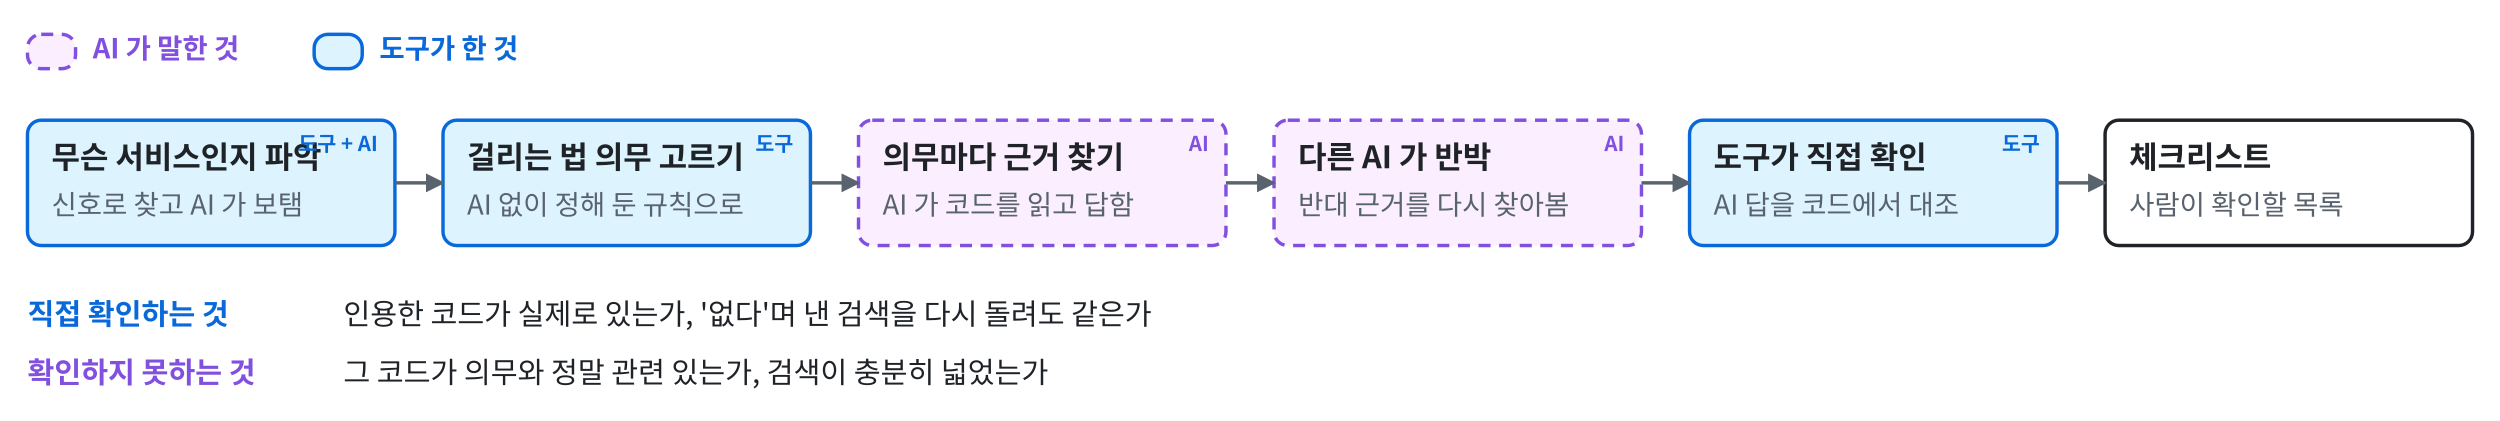
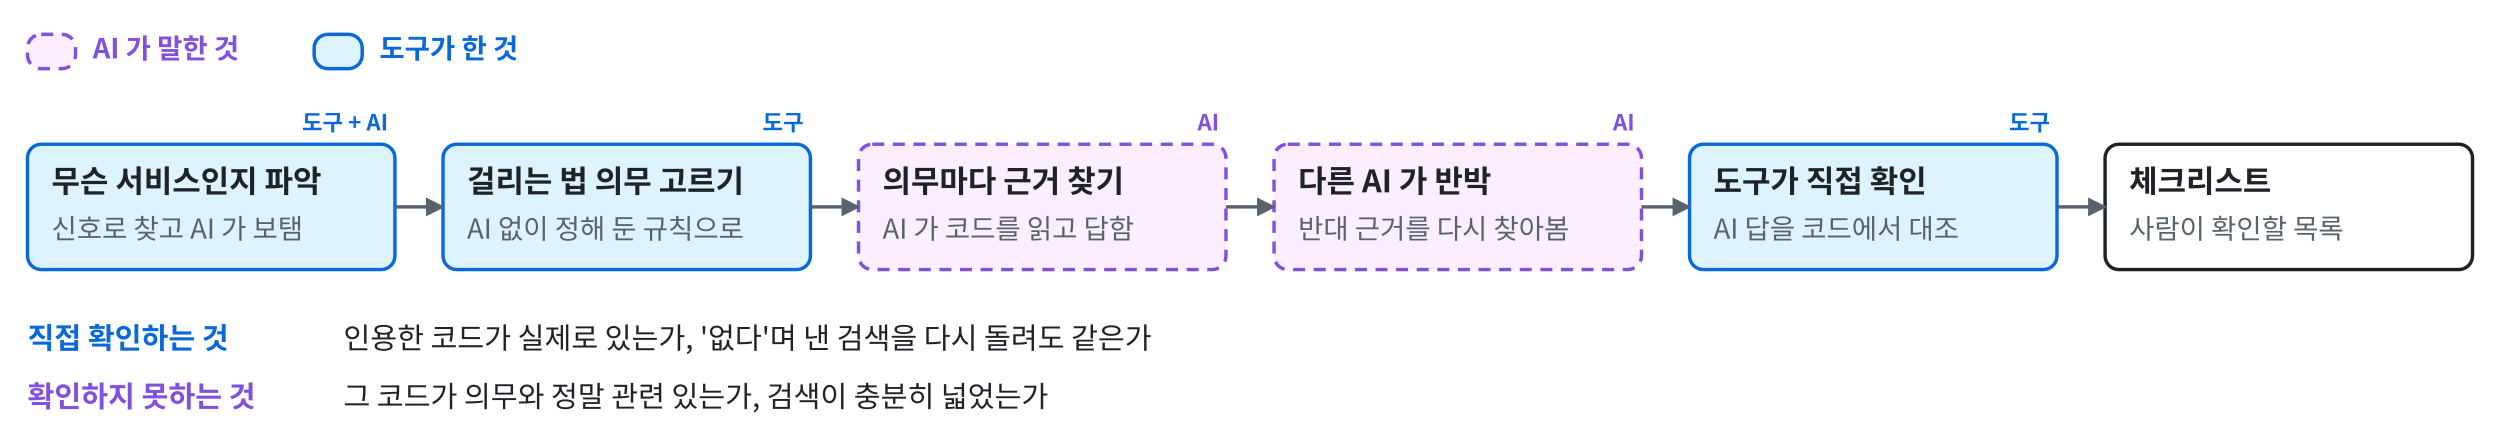
- <svg xmlns="http://www.w3.org/2000/svg" width="1456" height="245" viewBox="0 0 1456 245" font-family="-apple-system, BlinkMacSystemFont, 'Apple SD Gothic Neo', 'Malgun Gothic', 'Noto Sans KR', 'Noto Sans CJK KR', sans-serif">
+ <svg xmlns="http://www.w3.org/2000/svg" width="1456" height="259" viewBox="0 0 1456 259" font-family="-apple-system, BlinkMacSystemFont, 'Apple SD Gothic Neo', 'Malgun Gothic', 'Noto Sans KR', 'Noto Sans CJK KR', sans-serif">
  <defs>
    <marker id="how-review-simple-head" viewBox="0 0 10 10" refX="9" refY="5" markerUnits="userSpaceOnUse" markerWidth="11" markerHeight="11" orient="auto-start-reverse">
      <path d="M0 0 L10 5 L0 10 z" class="hw-head t-plain" />
    </marker>
    <marker id="how-review-simple-head-out" viewBox="0 0 10 10" refX="9" refY="5" markerUnits="userSpaceOnUse" markerWidth="13" markerHeight="13" orient="auto-start-reverse">
      <path d="M0 0 L10 5 L0 10 z" class="hw-head t-out" />
    </marker>
    <style>
  .hw-bg { fill: #ffffff; }
  .hw-lane { fill: #f6f8fa; stroke: #d1d9e0; stroke-width: 1.5; }
  .hw-lane.t-out { fill: #fff1e5; stroke: #bc4c00; }
  .hw-lane.t-keep { fill: #ffffff; stroke: #818b98; }
  .hw-lane-name { fill: #1f2328; }
  .hw-lane-name.t-out { fill: #953800; }
  .hw-sub { fill: #59636e; }
  .hw-box { fill: #ffffff; stroke: #818b98; stroke-width: 1.5; }
  .hw-box.t-out { fill: #fff1e5; stroke: #bc4c00; stroke-width: 2; }
  .hw-box.t-model { fill: #fbefff; stroke: #8250df; stroke-width: 2; }
  .hw-box.t-tool { fill: #ddf4ff; stroke: #0969da; stroke-width: 2; }
  .hw-box.t-keep { fill: #ffffff; stroke: #1f2328; stroke-width: 2; }
  .hw-title { fill: #1f2328; }
  .hw-line { fill: #59636e; }
  .hw-tag { fill: #59636e; }
  .hw-tag.t-out { fill: #953800; }
  .hw-tag.t-model { fill: #8250df; }
  .hw-tag.t-tool { fill: #0969da; }
  .hw-edge { fill: none; stroke: #59636e; stroke-width: 2; }
  .hw-seam { fill: none; stroke: #59636e; stroke-width: 2; }
  .hw-edge.t-out { stroke: #bc4c00; stroke-width: 3; }
  .hw-head { fill: #59636e; }
  .hw-head.t-out { fill: #bc4c00; }
  .hw-elabel { fill: #59636e; paint-order: stroke; stroke: #ffffff; stroke-width: 5px; stroke-linejoin: round; }
  .hw-elabel.t-out { fill: #953800; font-weight: 700; }
  .hw-num { fill: #0969da; paint-order: stroke; stroke: #ffffff; stroke-width: 6px; stroke-linejoin: round; }
  .hw-small { fill: #59636e; }
  .hw-code { fill: #1f2328; }
    </style>
  </defs>
-   <rect class="hw-bg" width="1456" height="245" />
+   <rect class="hw-bg" width="1456" height="259" />
  <rect class="hw-box t-model" x="16" y="20" width="28" height="20" rx="8" stroke-dasharray="7 5" />
  <text class="hw-tag t-model" x="54" y="34" font-size="16" font-weight="700">AI 가 말한 것</text>
  <rect class="hw-box t-tool" x="182.96" y="20" width="28" height="20" rx="8" />
  <text class="hw-tag t-tool" x="220.96" y="34" font-size="16" font-weight="700">도구가 한 것</text>
-   <rect class="hw-box t-tool" x="16" y="70" width="214" height="73" rx="8" data-id="s1" />
-   <text class="hw-title" x="30" y="98" font-size="18" font-weight="700" data-in="s1">무슨 서비스인지 파악</text>
-   <text class="hw-tag t-tool" x="220" y="88" font-size="12" font-weight="700" text-anchor="end" data-in="s1">도구 + AI</text>
-   <text class="hw-line" x="30" y="125" font-size="16" data-in="s1">신호로 찾고 AI 가 보탬</text>
-   <rect class="hw-box t-tool" x="258" y="70" width="214" height="73" rx="8" data-id="s2" />
-   <text class="hw-title" x="272" y="98" font-size="18" font-weight="700" data-in="s2">걸리는 법 의무 고르기</text>
-   <text class="hw-tag t-tool" x="462" y="88" font-size="12" font-weight="700" text-anchor="end" data-in="s2">도구</text>
-   <text class="hw-line" x="272" y="125" font-size="16" data-in="s2">AI 없이 정해 둔 규칙으로</text>
-   <rect class="hw-box t-model" x="500" y="70" width="214" height="73" rx="8" stroke-dasharray="7 5" data-id="s3" />
-   <text class="hw-title" x="514" y="98" font-size="18" font-weight="700" data-in="s3">의무마다 근거 찾기</text>
-   <text class="hw-tag t-model" x="704" y="88" font-size="12" font-weight="700" text-anchor="end" data-in="s3">AI</text>
-   <text class="hw-line" x="514" y="125" font-size="16" data-in="s3">AI 가 코드를 읽고 답함</text>
-   <rect class="hw-box t-model" x="742" y="70" width="214" height="73" rx="8" stroke-dasharray="7 5" data-id="s4" />
-   <text class="hw-title" x="756" y="98" font-size="18" font-weight="700" data-in="s4">다른 AI 가 반박</text>
-   <text class="hw-tag t-model" x="946" y="88" font-size="12" font-weight="700" text-anchor="end" data-in="s4">AI</text>
-   <text class="hw-line" x="756" y="125" font-size="16" data-in="s4">반대 근거를 다시 찾아봄</text>
-   <rect class="hw-box t-tool" x="984" y="70" width="214" height="73" rx="8" data-id="s5" />
-   <text class="hw-title" x="998" y="98" font-size="18" font-weight="700" data-in="s5">도구가 직접 확인</text>
-   <text class="hw-tag t-tool" x="1188" y="88" font-size="12" font-weight="700" text-anchor="end" data-in="s5">도구</text>
-   <text class="hw-line" x="998" y="125" font-size="16" data-in="s5">AI 답을 코드에서 대조</text>
-   <rect class="hw-box t-keep" x="1226" y="70" width="214" height="73" rx="8" data-id="s6" />
-   <text class="hw-title" x="1240" y="98" font-size="18" font-weight="700" data-in="s6">체크리스트</text>
-   <text class="hw-line" x="1240" y="125" font-size="16" data-in="s6">사람이 확인할 목록</text>
-   <path class="hw-edge t-plain" d="M230 106.5 L258 106.5" marker-end="url(#how-review-simple-head)" />
-   <path class="hw-edge t-plain" d="M472 106.5 L500 106.5" marker-end="url(#how-review-simple-head)" />
-   <path class="hw-edge t-plain" d="M714 106.5 L742 106.5" marker-end="url(#how-review-simple-head)" />
-   <path class="hw-edge t-plain" d="M956 106.5 L984 106.5" marker-end="url(#how-review-simple-head)" />
-   <path class="hw-edge t-plain" d="M1198 106.5 L1226 106.5" marker-end="url(#how-review-simple-head)" />
-   <text class="hw-tag t-tool" x="16" y="189" font-size="17" font-weight="700">직접 확인하는 것</text>
-   <text class="hw-title" x="200" y="189" font-size="17">인용한 코드가 실제로 있는가, '없다'며 낸 검색을 다시 돌려도 같은가</text>
-   <text class="hw-tag t-model" x="16" y="223" font-size="17" font-weight="700">확인하지 못하는 것</text>
-   <text class="hw-title" x="200" y="223" font-size="17">그 코드가 의무와 정말 관련 있는가, 검색이 충분히 넓었는가</text>
+   <rect class="hw-box t-tool" x="16" y="84" width="214" height="73" rx="8" data-id="s1" />
+   <text class="hw-title" x="30" y="112" font-size="18" font-weight="700" data-in="s1">무슨 서비스인지 파악</text>
+   <text class="hw-tag t-tool" x="226" y="76" font-size="13" font-weight="700" text-anchor="end">도구 + AI</text>
+   <text class="hw-line" x="30" y="139" font-size="16" data-in="s1">신호로 찾고 AI 가 보탬</text>
+   <rect class="hw-box t-tool" x="258" y="84" width="214" height="73" rx="8" data-id="s2" />
+   <text class="hw-title" x="272" y="112" font-size="18" font-weight="700" data-in="s2">걸리는 법 의무 고르기</text>
+   <text class="hw-tag t-tool" x="468" y="76" font-size="13" font-weight="700" text-anchor="end">도구</text>
+   <text class="hw-line" x="272" y="139" font-size="16" data-in="s2">AI 없이 정해 둔 규칙으로</text>
+   <rect class="hw-box t-model" x="500" y="84" width="214" height="73" rx="8" stroke-dasharray="7 5" data-id="s3" />
+   <text class="hw-title" x="514" y="112" font-size="18" font-weight="700" data-in="s3">의무마다 근거 찾기</text>
+   <text class="hw-tag t-model" x="710" y="76" font-size="13" font-weight="700" text-anchor="end">AI</text>
+   <text class="hw-line" x="514" y="139" font-size="16" data-in="s3">AI 가 코드를 읽고 답함</text>
+   <rect class="hw-box t-model" x="742" y="84" width="214" height="73" rx="8" stroke-dasharray="7 5" data-id="s4" />
+   <text class="hw-title" x="756" y="112" font-size="18" font-weight="700" data-in="s4">다른 AI 가 반박</text>
+   <text class="hw-tag t-model" x="952" y="76" font-size="13" font-weight="700" text-anchor="end">AI</text>
+   <text class="hw-line" x="756" y="139" font-size="16" data-in="s4">반대 근거를 다시 찾아봄</text>
+   <rect class="hw-box t-tool" x="984" y="84" width="214" height="73" rx="8" data-id="s5" />
+   <text class="hw-title" x="998" y="112" font-size="18" font-weight="700" data-in="s5">도구가 직접 확인</text>
+   <text class="hw-tag t-tool" x="1194" y="76" font-size="13" font-weight="700" text-anchor="end">도구</text>
+   <text class="hw-line" x="998" y="139" font-size="16" data-in="s5">AI 답을 코드에서 대조</text>
+   <rect class="hw-box t-keep" x="1226" y="84" width="214" height="73" rx="8" data-id="s6" />
+   <text class="hw-title" x="1240" y="112" font-size="18" font-weight="700" data-in="s6">체크리스트</text>
+   <text class="hw-line" x="1240" y="139" font-size="16" data-in="s6">사람이 확인할 목록</text>
+   <path class="hw-edge t-plain" d="M230 120.5 L258 120.5" marker-end="url(#how-review-simple-head)" />
+   <path class="hw-edge t-plain" d="M472 120.5 L500 120.5" marker-end="url(#how-review-simple-head)" />
+   <path class="hw-edge t-plain" d="M714 120.5 L742 120.5" marker-end="url(#how-review-simple-head)" />
+   <path class="hw-edge t-plain" d="M956 120.5 L984 120.5" marker-end="url(#how-review-simple-head)" />
+   <path class="hw-edge t-plain" d="M1198 120.5 L1226 120.5" marker-end="url(#how-review-simple-head)" />
+   <text class="hw-tag t-tool" x="16" y="203" font-size="17" font-weight="700">직접 확인하는 것</text>
+   <text class="hw-title" x="200" y="203" font-size="17">인용한 코드가 실제로 있는가, '없다'며 낸 검색을 다시 돌려도 같은가</text>
+   <text class="hw-tag t-model" x="16" y="237" font-size="17" font-weight="700">확인하지 못하는 것</text>
+   <text class="hw-title" x="200" y="237" font-size="17">그 코드가 의무와 정말 관련 있는가, 검색이 충분히 넓었는가</text>
</svg>
